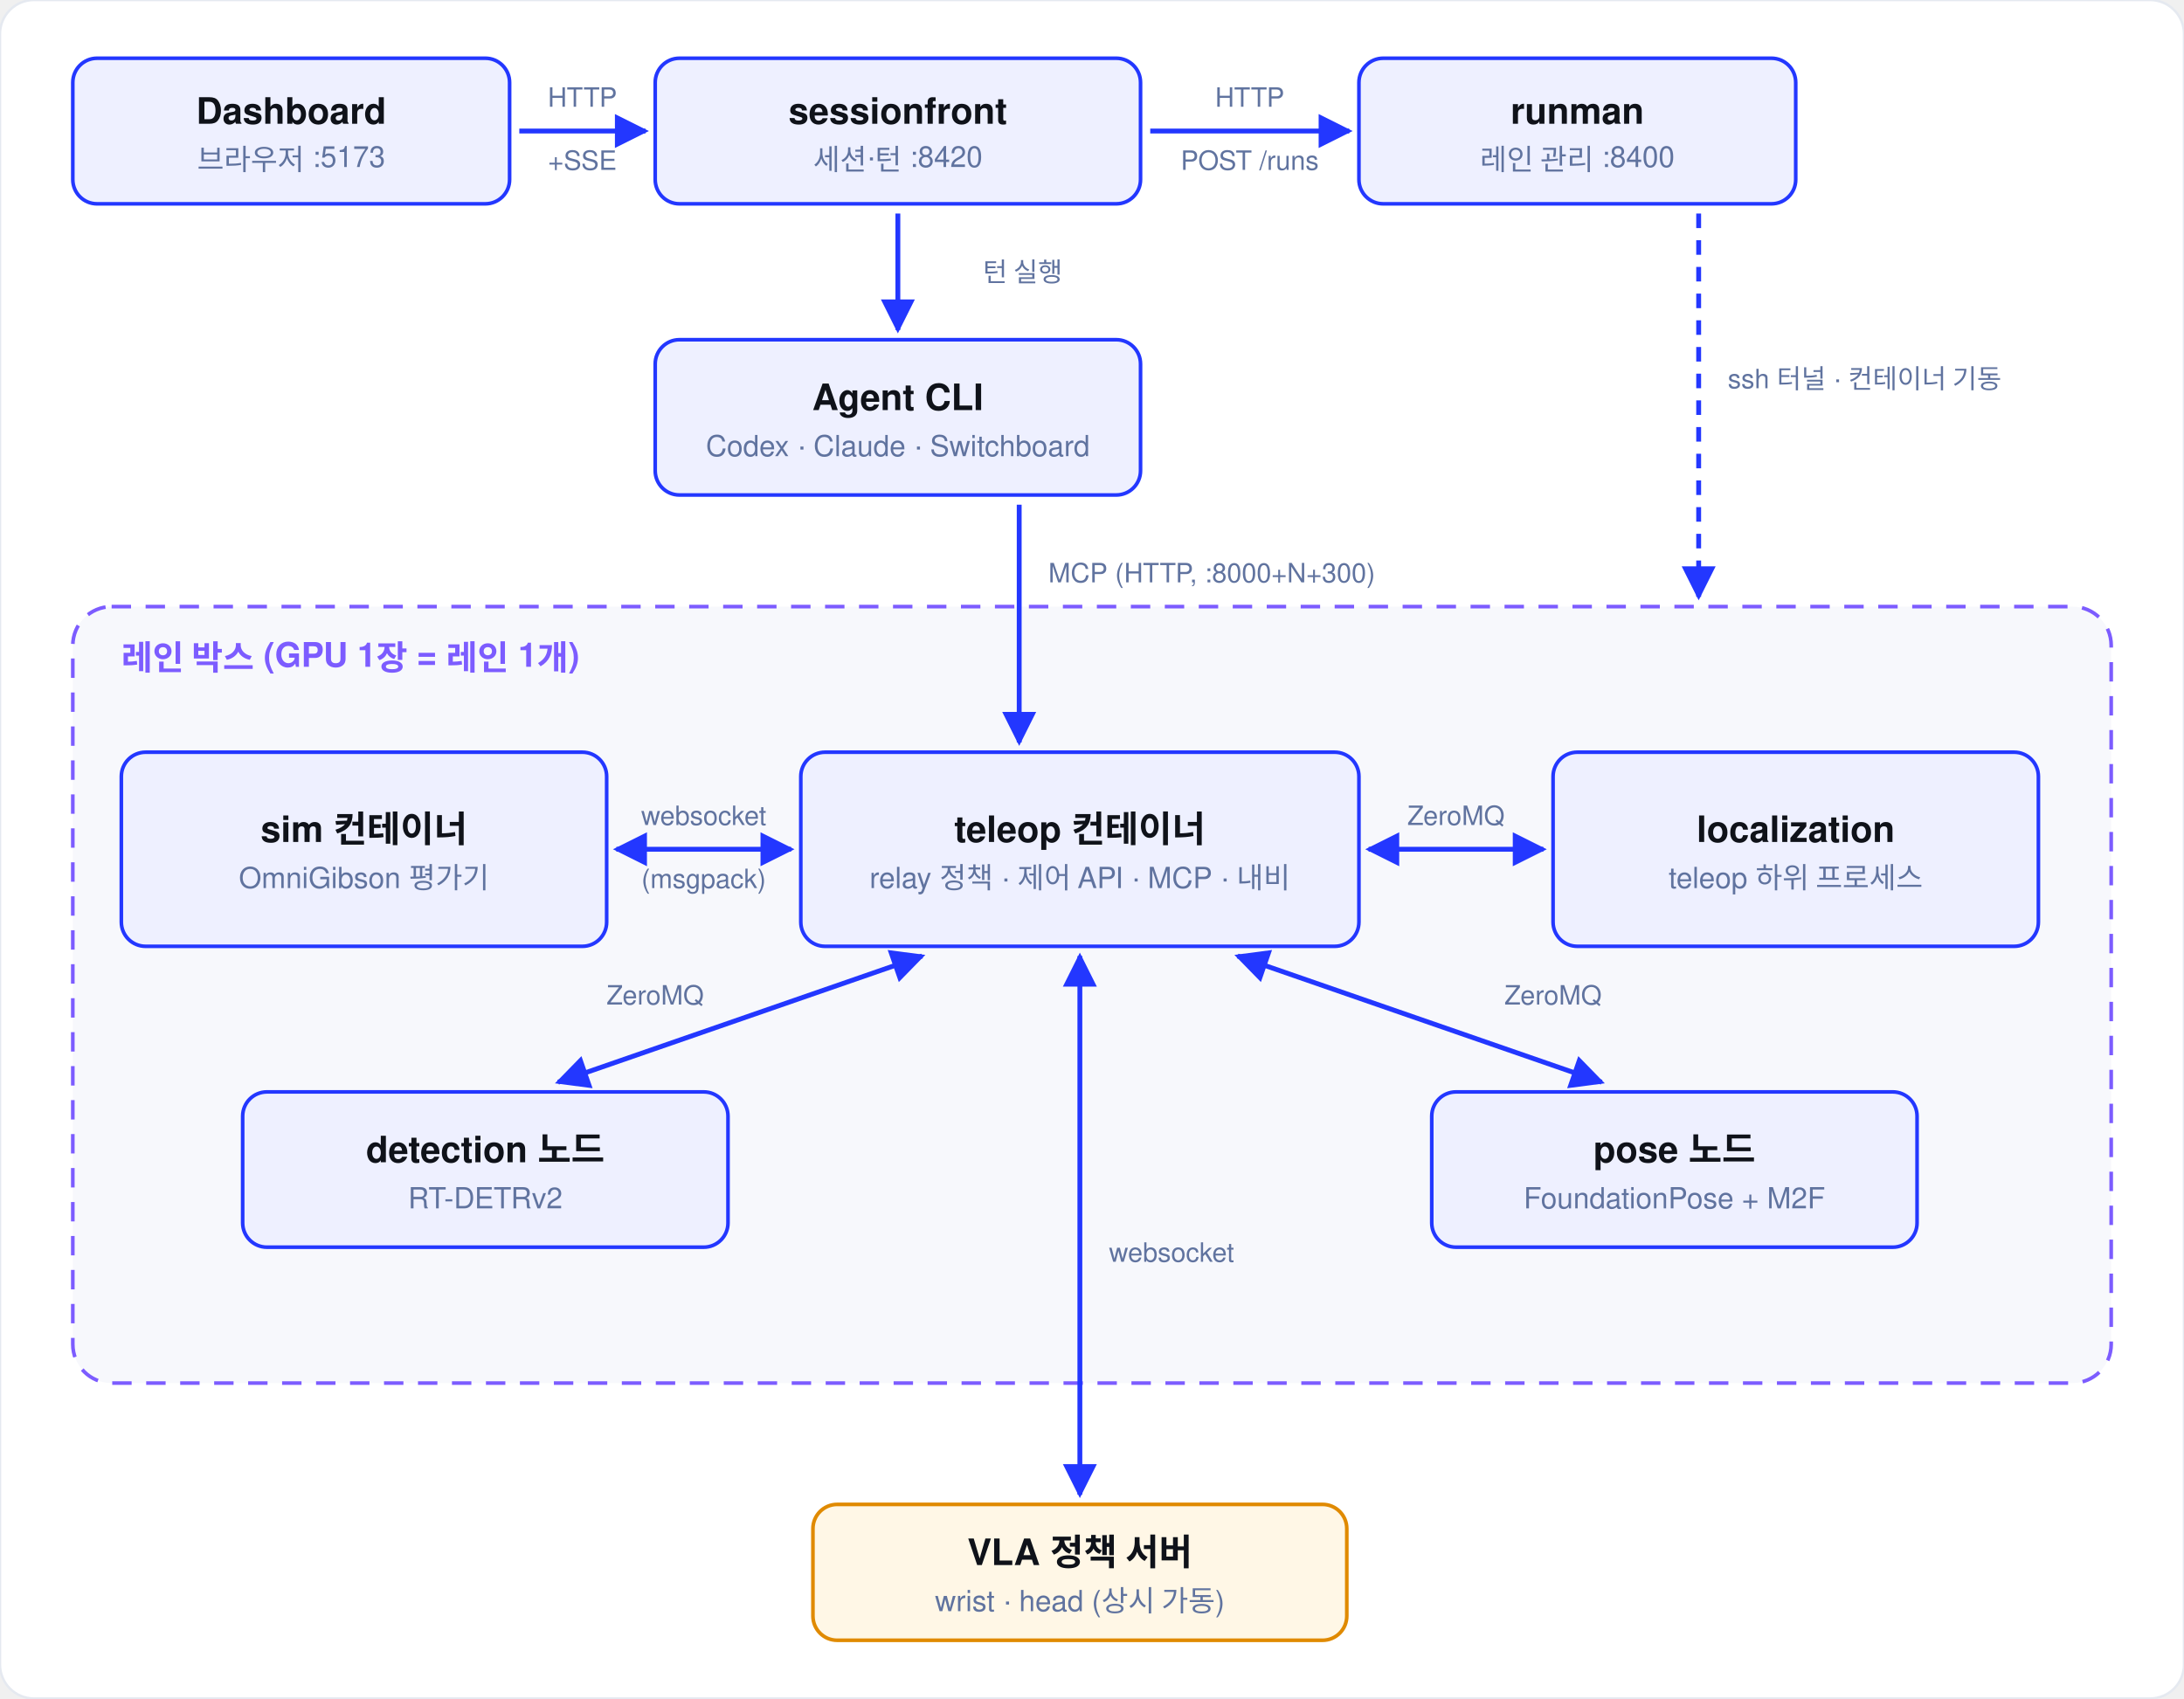
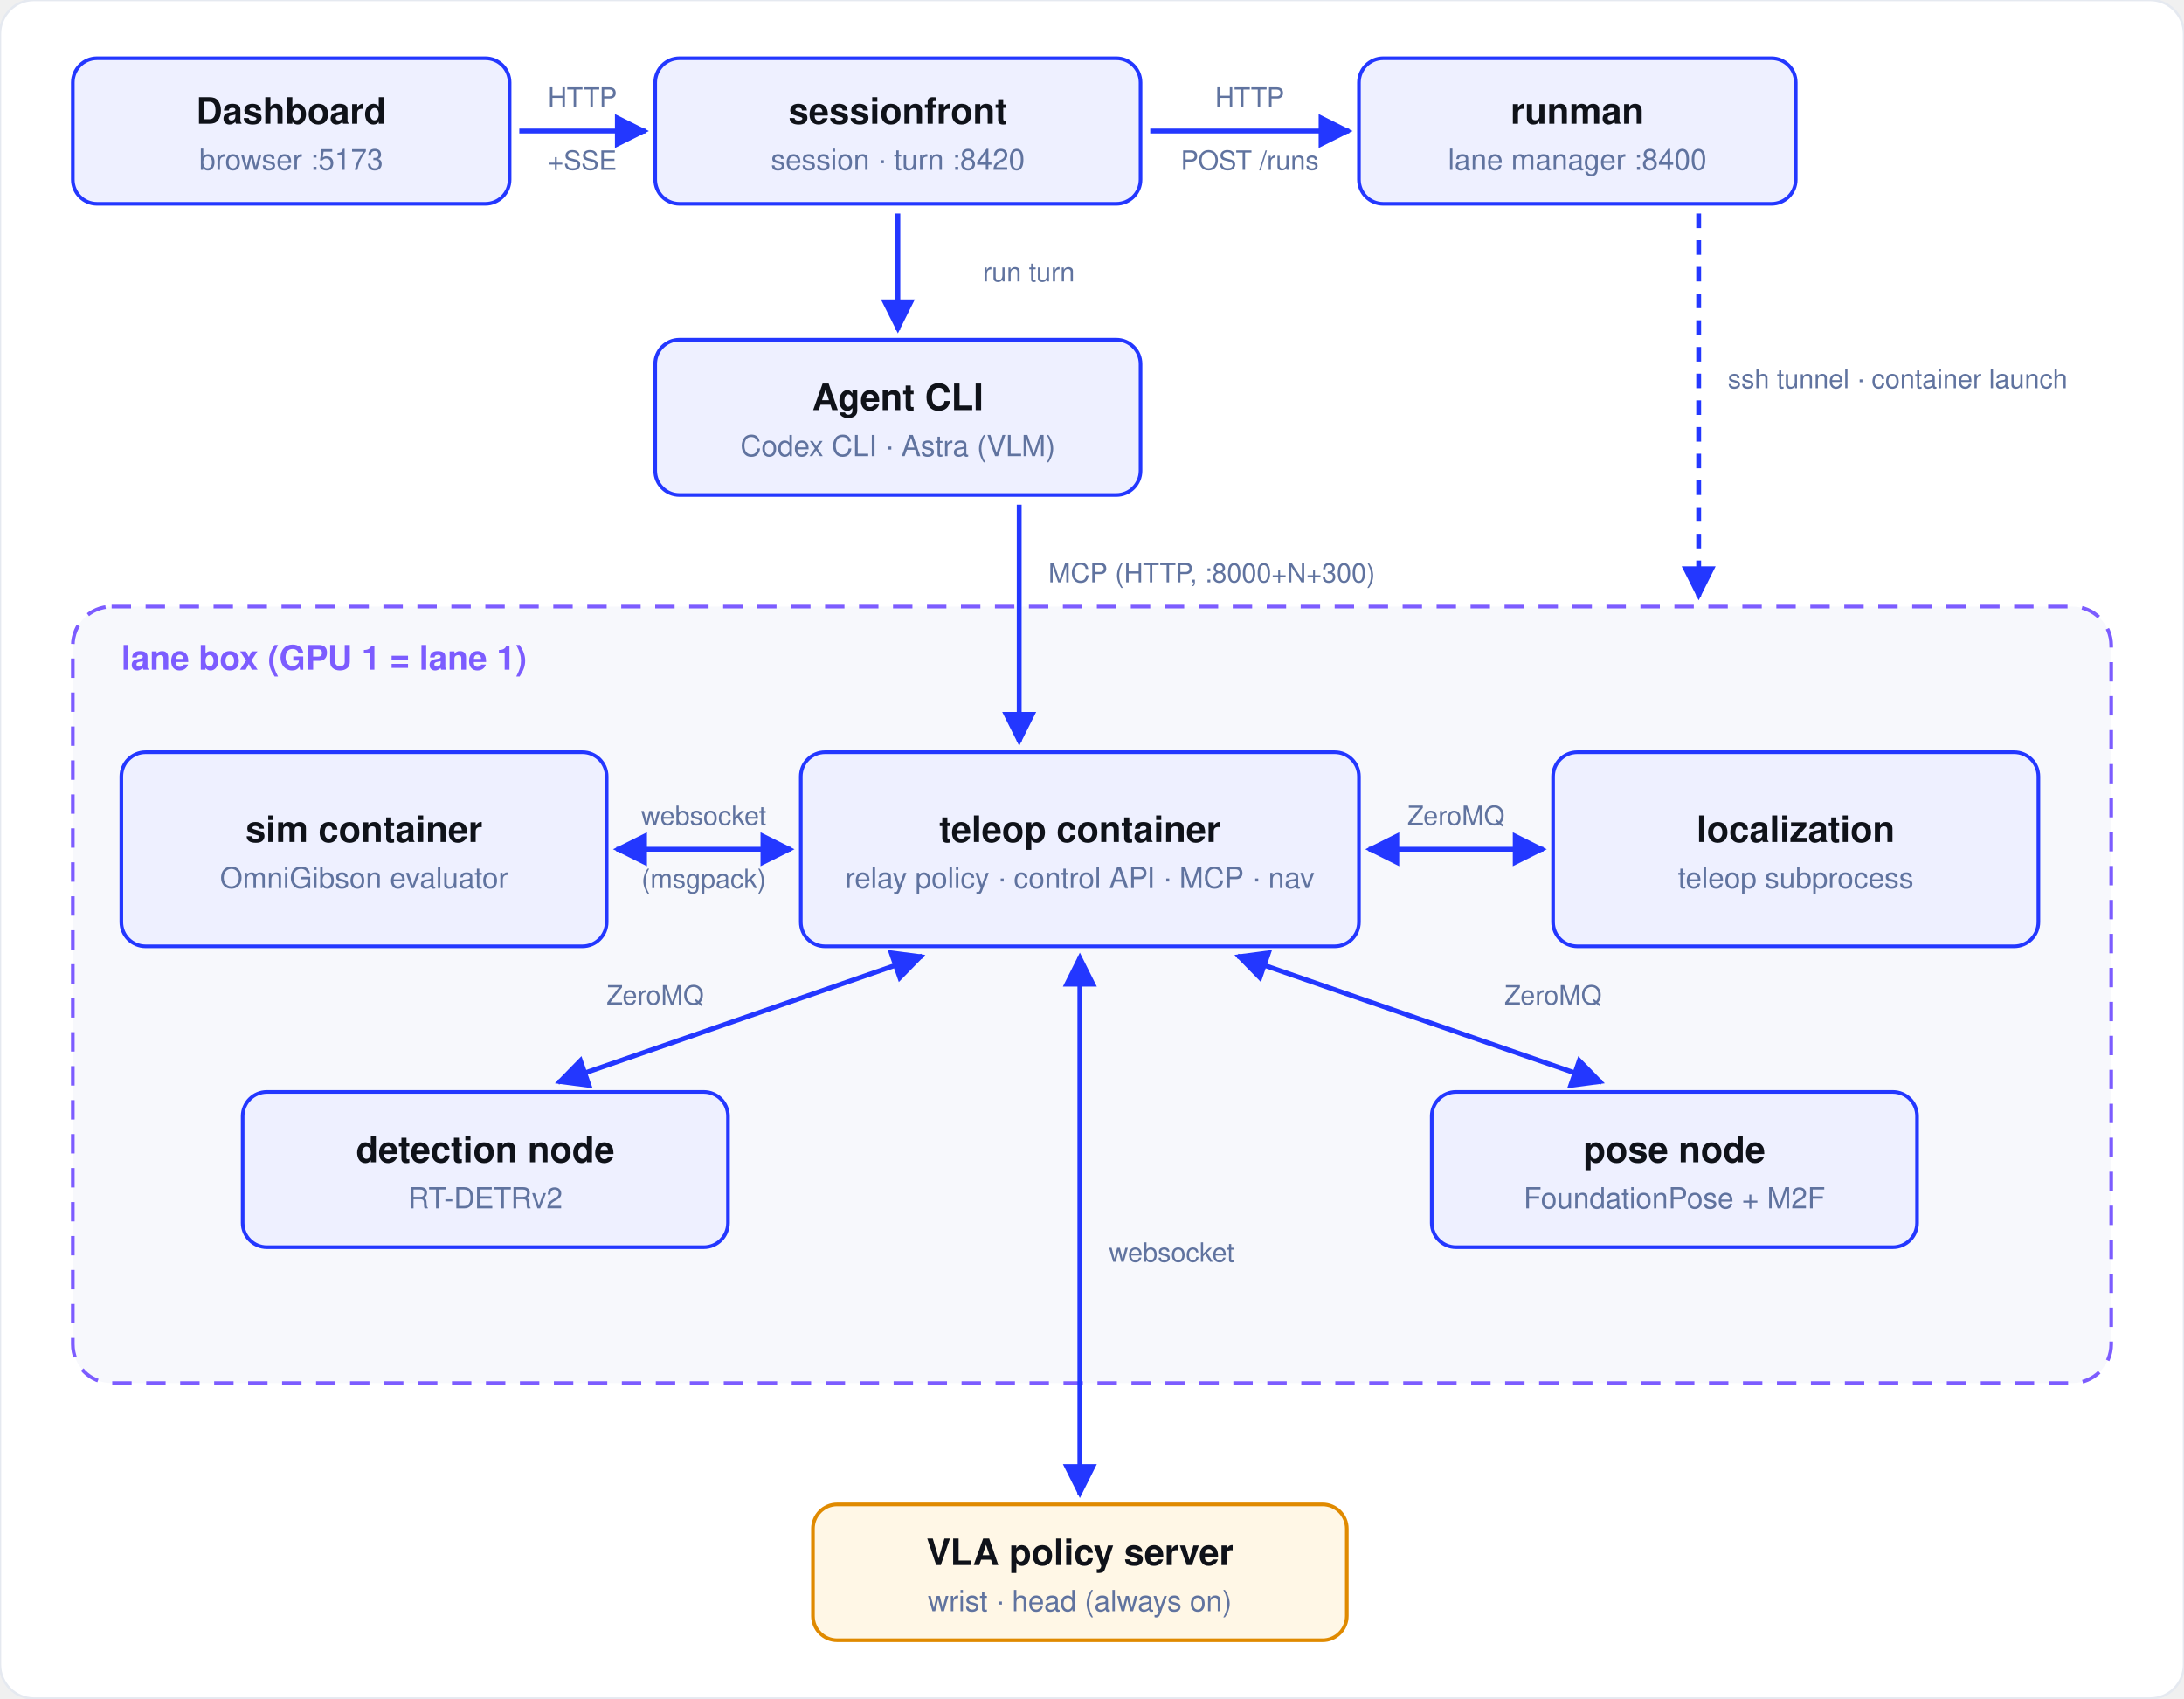
<svg xmlns="http://www.w3.org/2000/svg" viewBox="0 0 900 700" width="900" height="700" font-family="-apple-system,'Apple SD Gothic Neo','Malgun Gothic','Noto Sans KR',Helvetica,Arial,sans-serif" font-size="15">
  <defs>
    <marker id="a" viewBox="0 0 10 10" refX="9" refY="5" markerWidth="7" markerHeight="7" orient="auto-start-reverse">
      <path d="M0 0L10 5L0 10z" fill="#2337ff" />
    </marker>
  </defs>
  <rect width="900" height="700" rx="14" fill="#ffffff" stroke="#e5e9f0" />
  <rect x="30" y="24" width="180" height="60" rx="10" fill="#eef0ff" stroke="#2337ff" stroke-width="1.5" />
  <text x="120.0" y="51.0" text-anchor="middle" font-weight="700" fill="#0f1219">Dashboard</text>
-   <text x="120.0" y="70.0" text-anchor="middle" font-size="12" fill="#60739f">브라우저 :5173</text>
+   <text x="120.0" y="70.0" text-anchor="middle" font-size="12" fill="#60739f">browser :5173</text>
  <rect x="270" y="24" width="200" height="60" rx="10" fill="#eef0ff" stroke="#2337ff" stroke-width="1.5" />
  <text x="370.0" y="51.0" text-anchor="middle" font-weight="700" fill="#0f1219">sessionfront</text>
-   <text x="370.0" y="70.0" text-anchor="middle" font-size="12" fill="#60739f">세션·턴 :8420</text>
+   <text x="370.0" y="70.0" text-anchor="middle" font-size="12" fill="#60739f">session · turn :8420</text>
  <rect x="560" y="24" width="180" height="60" rx="10" fill="#eef0ff" stroke="#2337ff" stroke-width="1.5" />
  <text x="650.0" y="51.0" text-anchor="middle" font-weight="700" fill="#0f1219">runman</text>
-   <text x="650.0" y="70.0" text-anchor="middle" font-size="12" fill="#60739f">레인 관리 :8400</text>
+   <text x="650.0" y="70.0" text-anchor="middle" font-size="12" fill="#60739f">lane manager :8400</text>
  <line x1="214" y1="54" x2="266" y2="54" stroke="#2337ff" stroke-width="2" marker-end="url(#a)" />
  <text x="240" y="44" text-anchor="middle" font-size="11" fill="#60739f">HTTP</text>
  <text x="240" y="70" text-anchor="middle" font-size="11" fill="#60739f">+SSE</text>
  <line x1="474" y1="54" x2="556" y2="54" stroke="#2337ff" stroke-width="2" marker-end="url(#a)" />
  <text x="515" y="44" text-anchor="middle" font-size="11" fill="#60739f">HTTP</text>
  <text x="515" y="70" text-anchor="middle" font-size="11" fill="#60739f">POST /runs</text>
  <rect x="270" y="140" width="200" height="64" rx="10" fill="#eef0ff" stroke="#2337ff" stroke-width="1.5" />
  <text x="370.0" y="169.0" text-anchor="middle" font-weight="700" fill="#0f1219">Agent CLI</text>
-   <text x="370.0" y="188.0" text-anchor="middle" font-size="12" fill="#60739f">Codex · Claude · Switchboard</text>
+   <text x="370.0" y="188.0" text-anchor="middle" font-size="12" fill="#60739f">Codex CLI · Astra (VLM)</text>
  <line x1="370" y1="88" x2="370" y2="136" stroke="#2337ff" stroke-width="2" marker-end="url(#a)" />
-   <text x="405" y="116" text-anchor="start" font-size="11" fill="#60739f">턴 실행</text>
+   <text x="405" y="116" text-anchor="start" font-size="11" fill="#60739f">run turn</text>
  <rect x="30" y="250" width="840" height="320" rx="16" fill="#f7f8fc" stroke="#7c5cff" stroke-width="1.5" stroke-dasharray="8 6" />
-   <text x="50" y="276" text-anchor="start" font-size="14" fill="#7c5cff" font-weight="700">레인 박스 (GPU 1장 = 레인 1개)</text>
+   <text x="50" y="276" text-anchor="start" font-size="14" fill="#7c5cff" font-weight="700">lane box (GPU 1 = lane 1)</text>
  <rect x="50" y="310" width="200" height="80" rx="10" fill="#eef0ff" stroke="#2337ff" stroke-width="1.5" />
-   <text x="150.0" y="347.0" text-anchor="middle" font-weight="700" fill="#0f1219">sim 컨테이너</text>
-   <text x="150.0" y="366.0" text-anchor="middle" font-size="12" fill="#60739f">OmniGibson 평가기</text>
+   <text x="150.0" y="347.0" text-anchor="middle" font-weight="700" fill="#0f1219">sim container</text>
+   <text x="150.0" y="366.0" text-anchor="middle" font-size="12" fill="#60739f">OmniGibson evaluator</text>
  <rect x="330" y="310" width="230" height="80" rx="10" fill="#eef0ff" stroke="#2337ff" stroke-width="1.5" />
-   <text x="445.0" y="347.0" text-anchor="middle" font-weight="700" fill="#0f1219">teleop 컨테이너</text>
-   <text x="445.0" y="366.0" text-anchor="middle" font-size="12" fill="#60739f">relay 정책 · 제어 API · MCP · 내비</text>
+   <text x="445.0" y="347.0" text-anchor="middle" font-weight="700" fill="#0f1219">teleop container</text>
+   <text x="445.0" y="366.0" text-anchor="middle" font-size="12" fill="#60739f">relay policy · control API · MCP · nav</text>
  <rect x="640" y="310" width="200" height="80" rx="10" fill="#eef0ff" stroke="#2337ff" stroke-width="1.5" />
  <text x="740.0" y="347.0" text-anchor="middle" font-weight="700" fill="#0f1219">localization</text>
-   <text x="740.0" y="366.0" text-anchor="middle" font-size="12" fill="#60739f">teleop 하위 프로세스</text>
+   <text x="740.0" y="366.0" text-anchor="middle" font-size="12" fill="#60739f">teleop subprocess</text>
  <rect x="100" y="450" width="200" height="64" rx="10" fill="#eef0ff" stroke="#2337ff" stroke-width="1.5" />
-   <text x="200.0" y="479.0" text-anchor="middle" font-weight="700" fill="#0f1219">detection 노드</text>
+   <text x="200.0" y="479.0" text-anchor="middle" font-weight="700" fill="#0f1219">detection node</text>
  <text x="200.0" y="498.0" text-anchor="middle" font-size="12" fill="#60739f">RT-DETRv2</text>
  <rect x="590" y="450" width="200" height="64" rx="10" fill="#eef0ff" stroke="#2337ff" stroke-width="1.5" />
-   <text x="690.0" y="479.0" text-anchor="middle" font-weight="700" fill="#0f1219">pose 노드</text>
+   <text x="690.0" y="479.0" text-anchor="middle" font-weight="700" fill="#0f1219">pose node</text>
  <text x="690.0" y="498.0" text-anchor="middle" font-size="12" fill="#60739f">FoundationPose + M2F</text>
  <line x1="254" y1="350" x2="326" y2="350" stroke="#2337ff" stroke-width="2" marker-end="url(#a)" marker-start="url(#a)" />
  <text x="290" y="340" text-anchor="middle" font-size="11" fill="#60739f">websocket</text>
  <text x="290" y="366" text-anchor="middle" font-size="11" fill="#60739f">(msgpack)</text>
  <line x1="564" y1="350" x2="636" y2="350" stroke="#2337ff" stroke-width="2" marker-end="url(#a)" marker-start="url(#a)" />
  <text x="600" y="340" text-anchor="middle" font-size="11" fill="#60739f">ZeroMQ</text>
  <line x1="380" y1="394" x2="230" y2="446" stroke="#2337ff" stroke-width="2" marker-end="url(#a)" marker-start="url(#a)" />
  <text x="270" y="414" text-anchor="middle" font-size="11" fill="#60739f">ZeroMQ</text>
  <line x1="510" y1="394" x2="660" y2="446" stroke="#2337ff" stroke-width="2" marker-end="url(#a)" marker-start="url(#a)" />
  <text x="640" y="414" text-anchor="middle" font-size="11" fill="#60739f">ZeroMQ</text>
  <line x1="420" y1="208" x2="420" y2="306" stroke="#2337ff" stroke-width="2" marker-end="url(#a)" />
  <text x="432" y="240" text-anchor="start" font-size="11" fill="#60739f">MCP (HTTP, :8000+N+300)</text>
  <line x1="700" y1="88" x2="700" y2="246" stroke="#2337ff" stroke-width="2" stroke-dasharray="6 5" marker-end="url(#a)" />
-   <text x="712" y="160" text-anchor="start" font-size="11" fill="#60739f">ssh 터널 · 컨테이너 기동</text>
+   <text x="712" y="160" text-anchor="start" font-size="11" fill="#60739f">ssh tunnel · container launch</text>
  <line x1="445" y1="394" x2="445" y2="616" stroke="#2337ff" stroke-width="2" marker-end="url(#a)" marker-start="url(#a)" />
  <text x="457" y="520" text-anchor="start" font-size="11" fill="#60739f">websocket</text>
  <rect x="335" y="620" width="220" height="56" rx="10" fill="#fff7e6" stroke="#e08a00" stroke-width="1.5" />
-   <text x="445.0" y="645.0" text-anchor="middle" font-weight="700" fill="#0f1219">VLA 정책 서버</text>
-   <text x="445.0" y="664.0" text-anchor="middle" font-size="12" fill="#60739f">wrist · head (상시 가동)</text>
+   <text x="445.0" y="645.0" text-anchor="middle" font-weight="700" fill="#0f1219">VLA policy server</text>
+   <text x="445.0" y="664.0" text-anchor="middle" font-size="12" fill="#60739f">wrist · head (always on)</text>
</svg>
